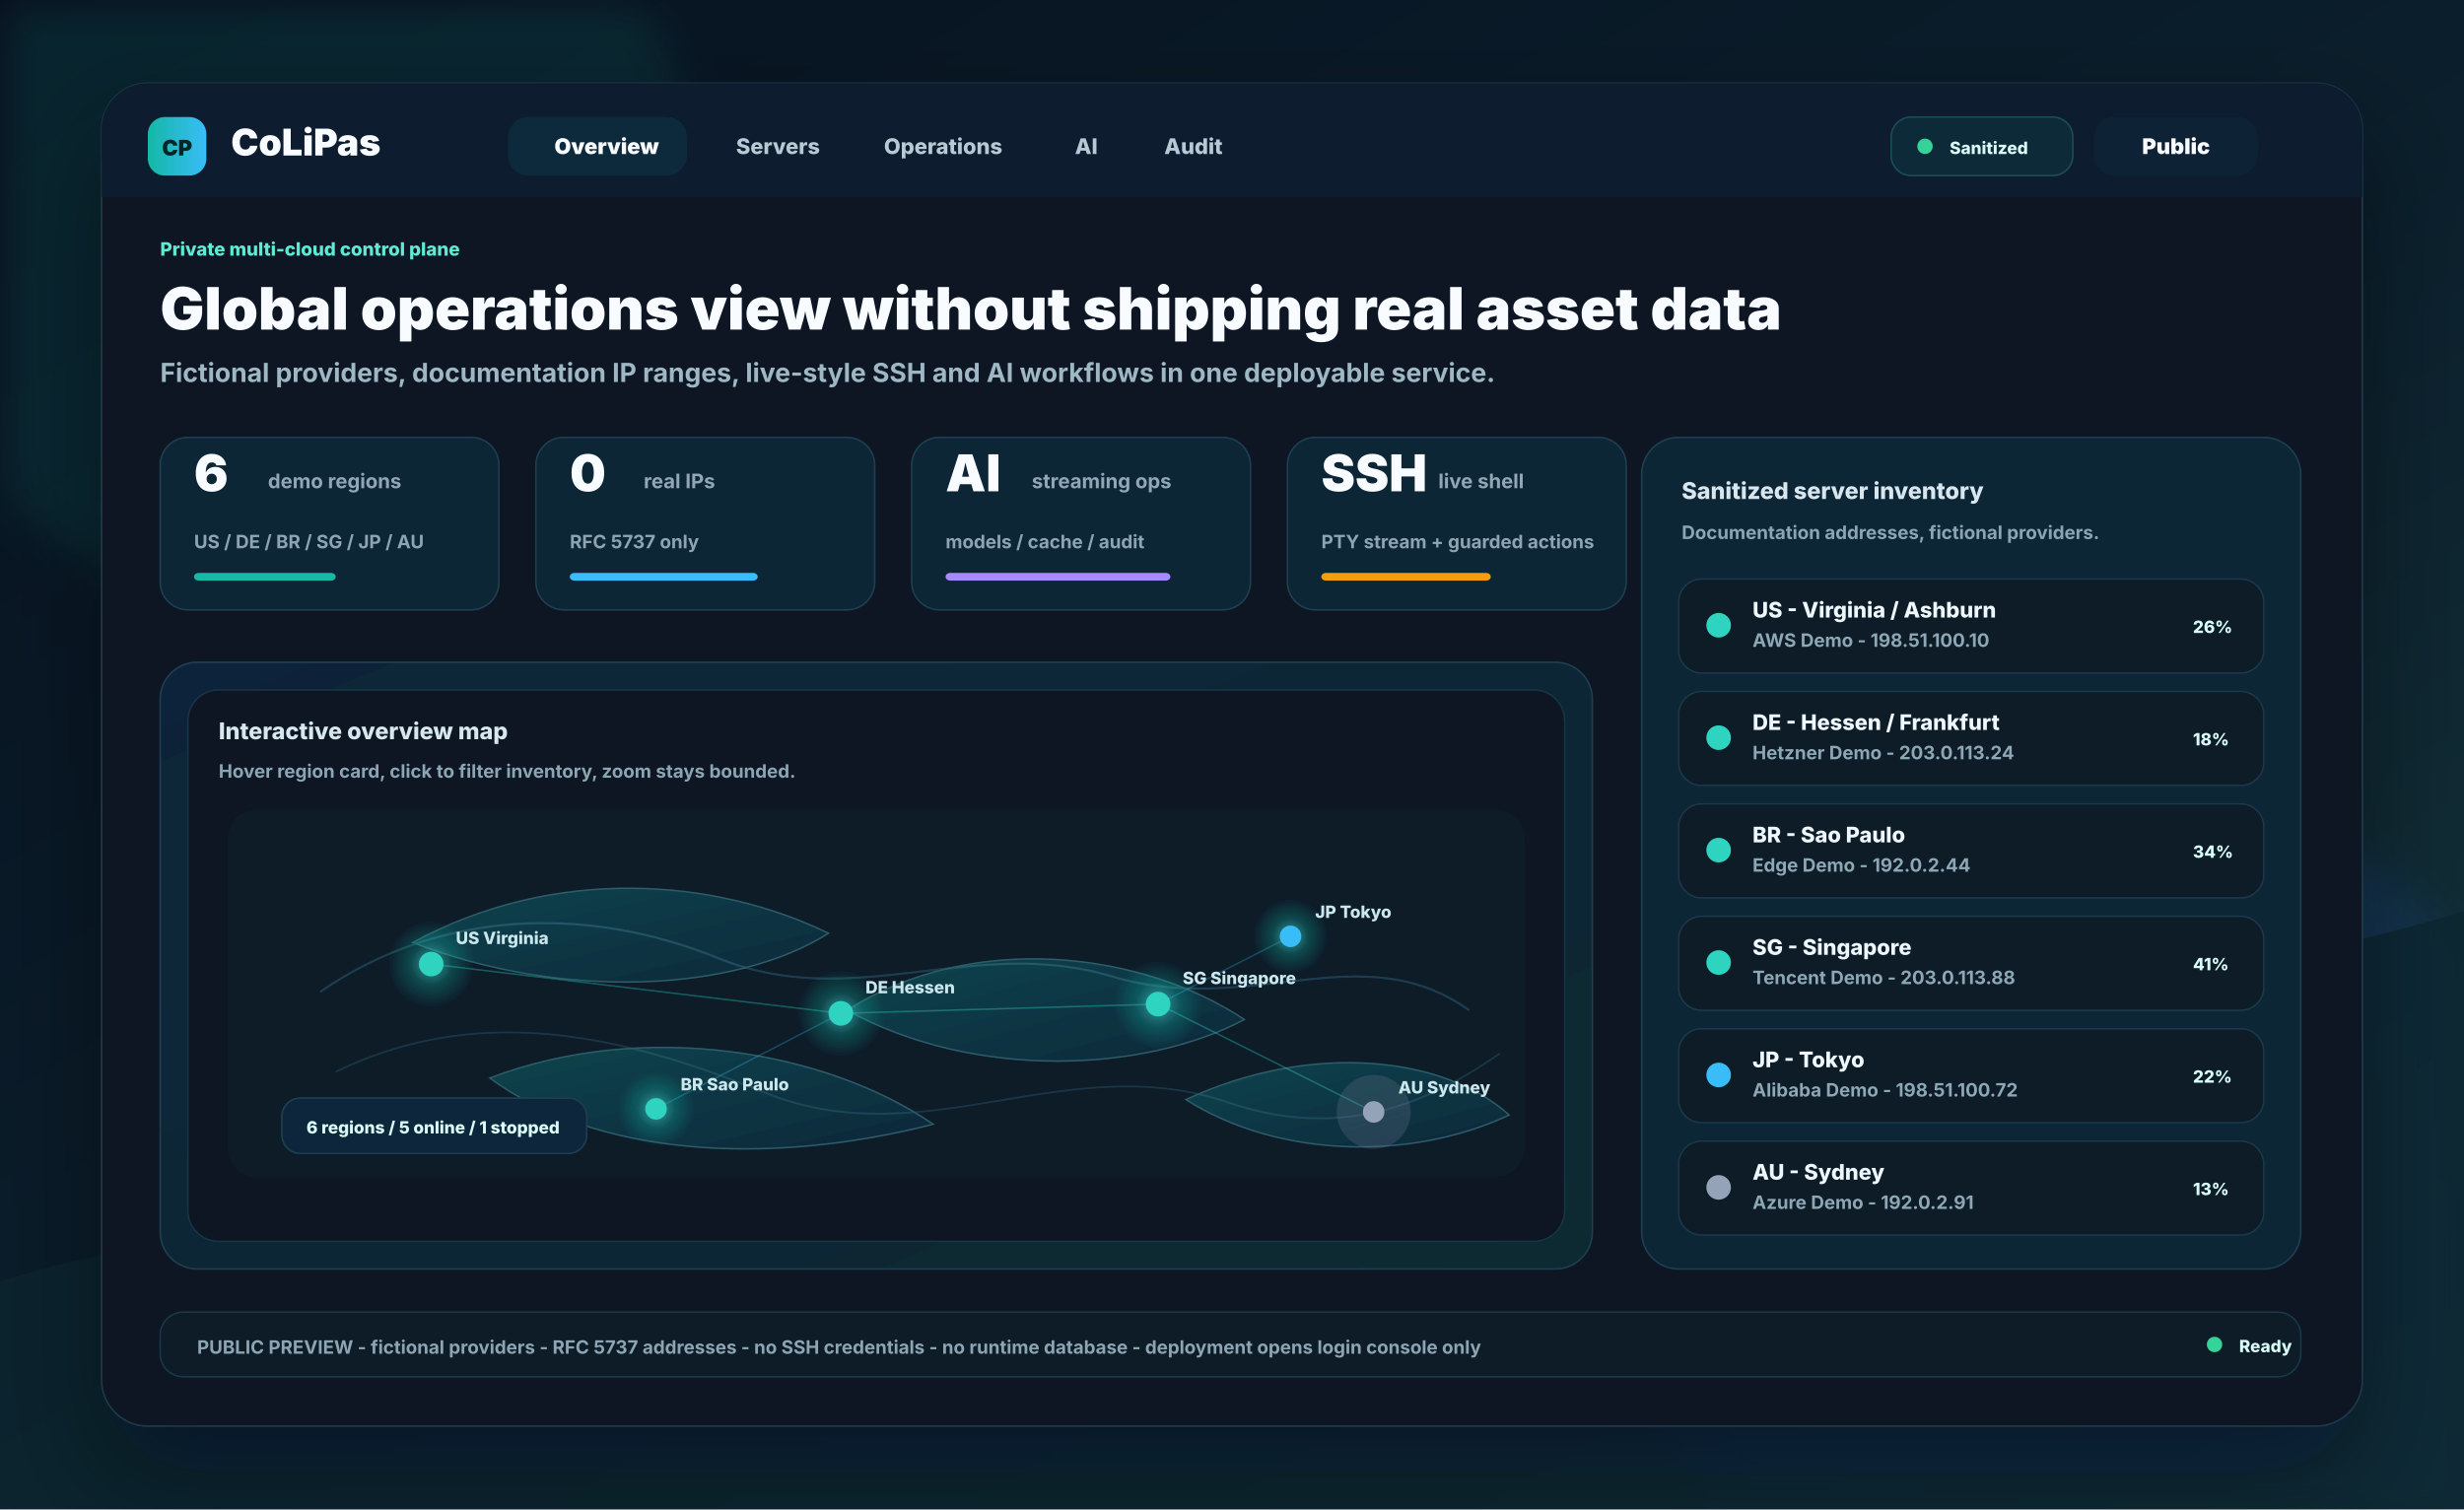
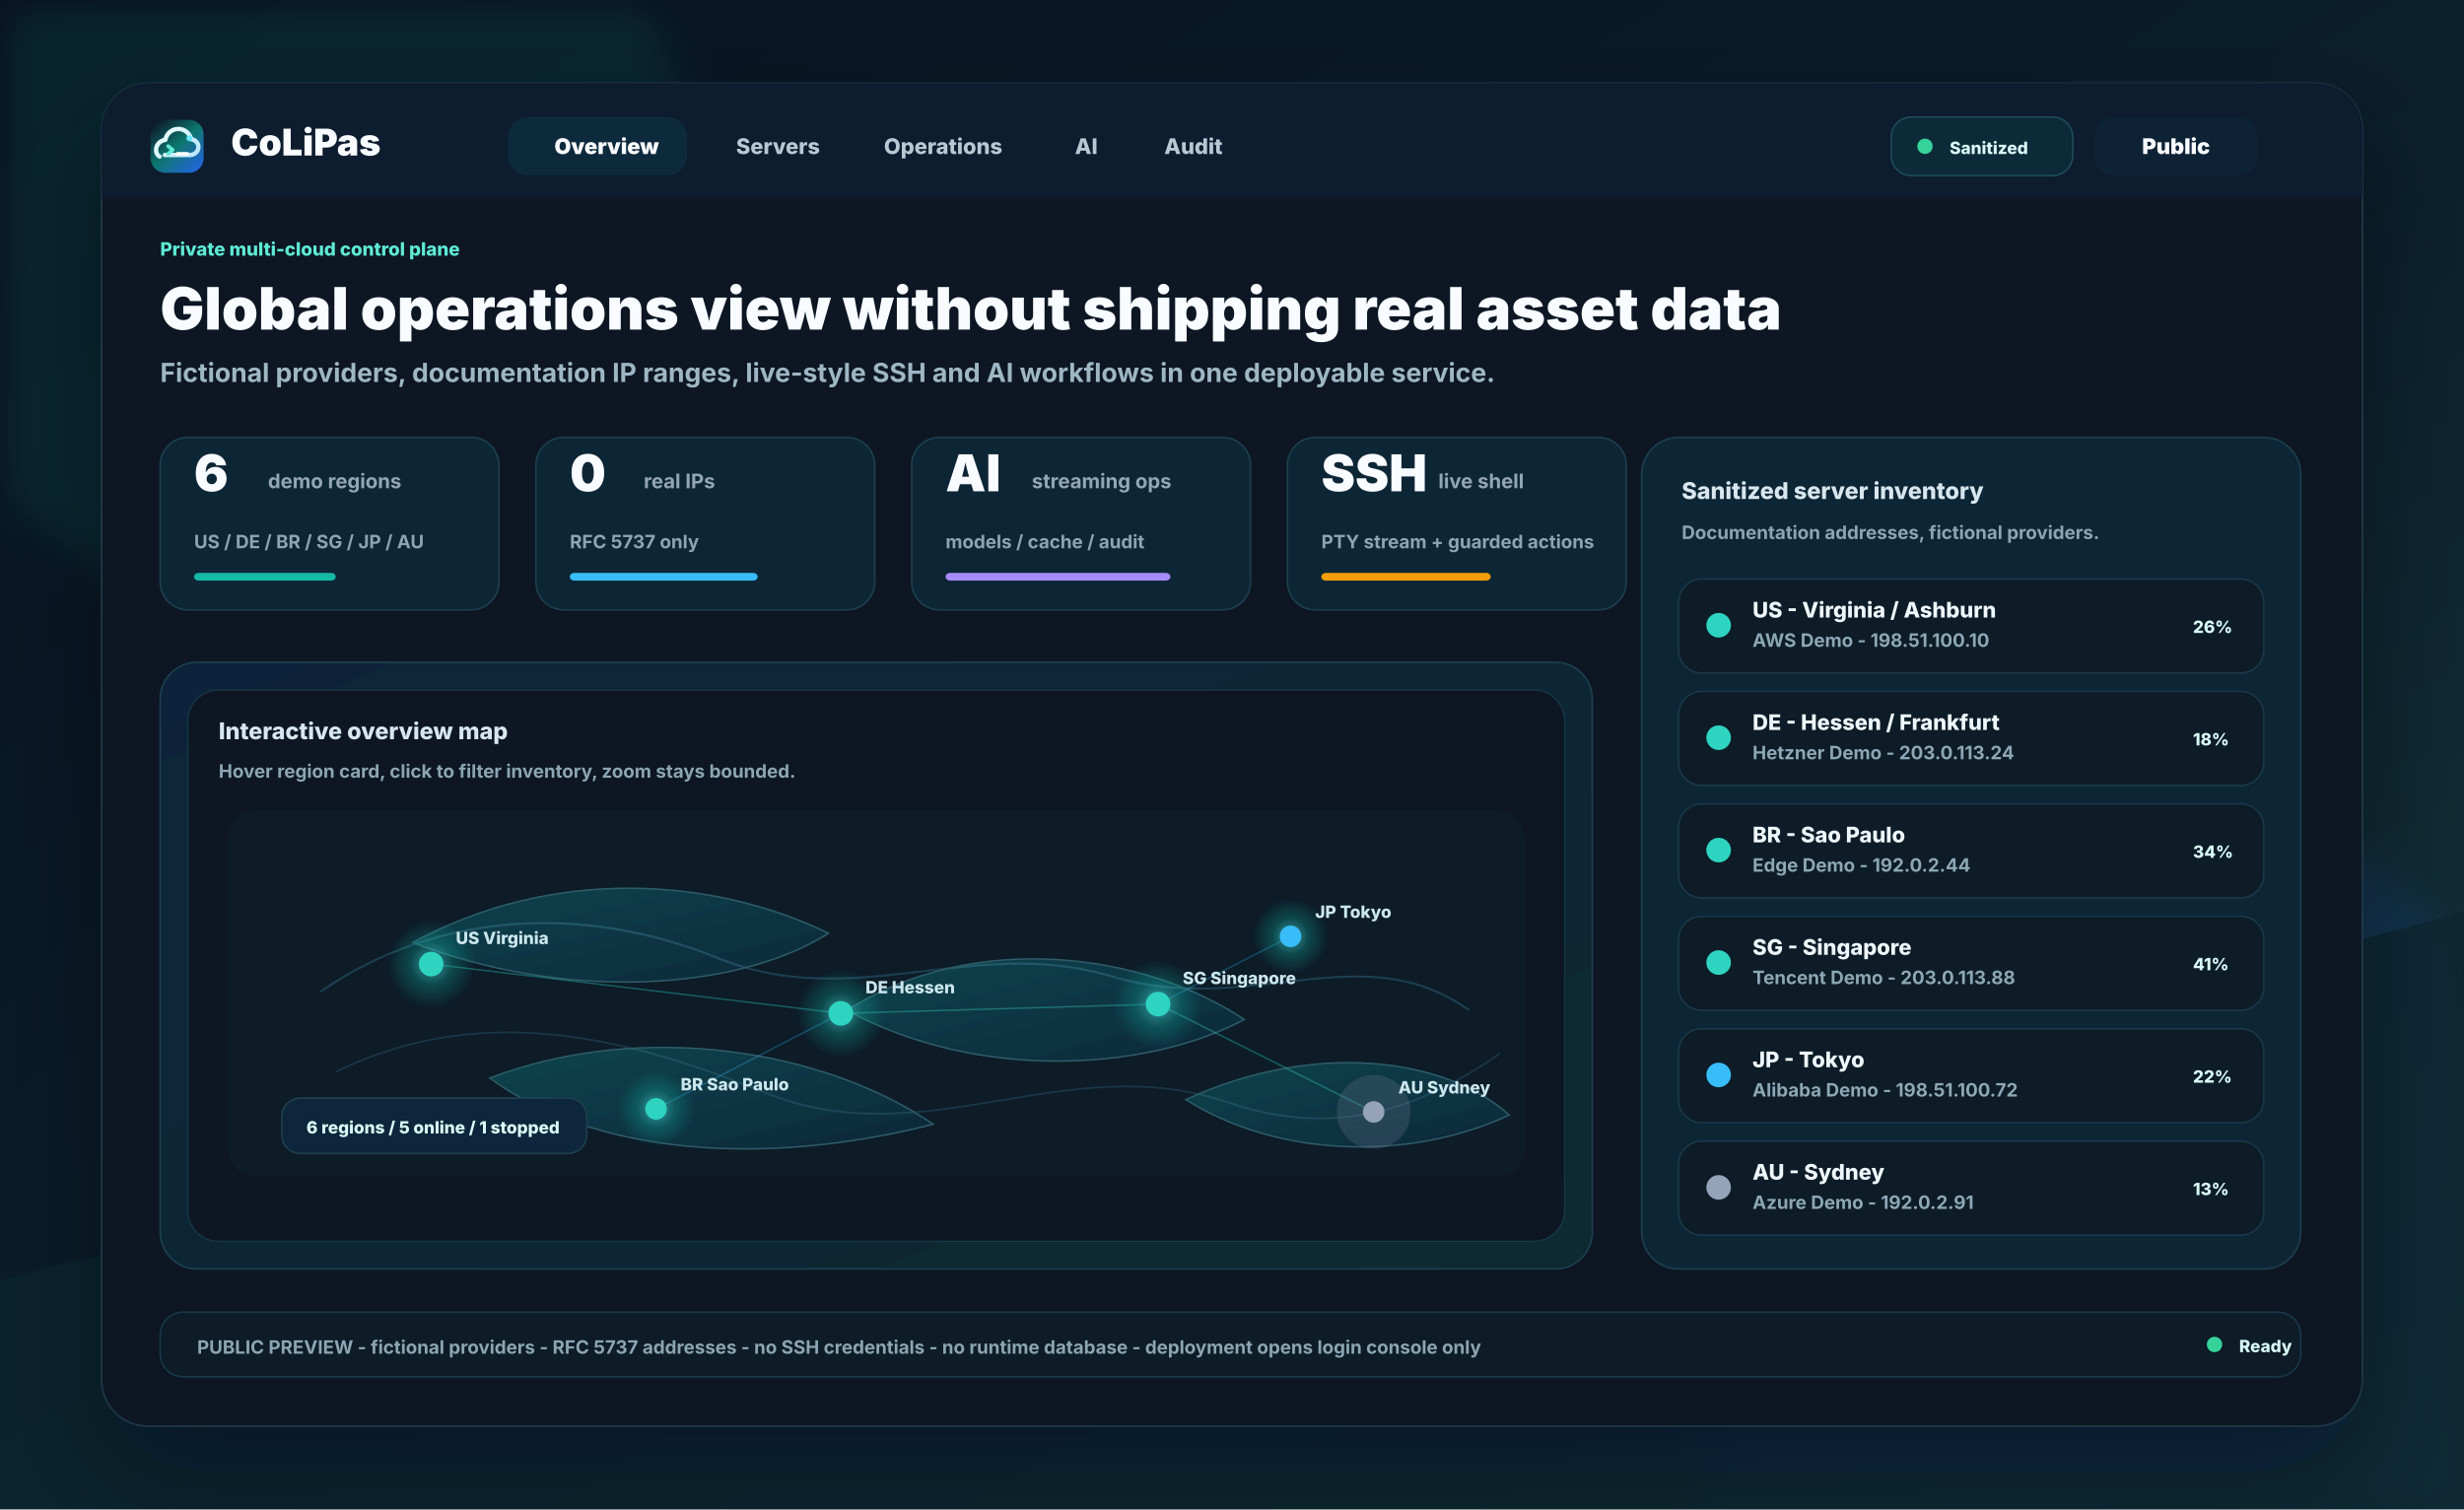
<svg xmlns="http://www.w3.org/2000/svg" width="1600" height="980" viewBox="0 0 1600 980" role="img" aria-labelledby="title desc">
  <defs>
    <linearGradient id="page" x1="0" y1="0" x2="1" y2="1">
      <stop offset="0" stop-color="#07111f" />
      <stop offset="0.54" stop-color="#0b1f2c" />
      <stop offset="1" stop-color="#15353b" />
    </linearGradient>
    <linearGradient id="panel" x1="0" y1="0" x2="1" y2="1">
      <stop offset="0" stop-color="#10243a" />
      <stop offset="1" stop-color="#0e2a31" />
    </linearGradient>
    <linearGradient id="accent" x1="0" y1="0" x2="1" y2="0">
      <stop offset="0" stop-color="#14b8a6" />
      <stop offset="1" stop-color="#38bdf8" />
+     </linearGradient>
+     <linearGradient id="colipasIconBg" x1="8" y1="4" x2="58" y2="62" gradientUnits="userSpaceOnUse">
+       <stop offset="0" stop-color="#0f172a" />
+       <stop offset="0.48" stop-color="#0f766e" />
+       <stop offset="1" stop-color="#2563eb" />
+     </linearGradient>
+     <linearGradient id="colipasIconEdge" x1="16" y1="13" x2="48" y2="49" gradientUnits="userSpaceOnUse">
+       <stop offset="0" stop-color="#ecfeff" />
+       <stop offset="1" stop-color="#bae6fd" />
    </linearGradient>
    <linearGradient id="mapGlow" x1="0" y1="0" x2="1" y2="1">
      <stop offset="0" stop-color="#1dd8c6" stop-opacity="0.22" />
      <stop offset="1" stop-color="#38bdf8" stop-opacity="0.08" />
    </linearGradient>
    <radialGradient id="nodeGlow" cx="50%" cy="50%" r="50%">
      <stop offset="0" stop-color="#67e8f9" stop-opacity="0.65" />
      <stop offset="0.48" stop-color="#14b8a6" stop-opacity="0.28" />
      <stop offset="1" stop-color="#14b8a6" stop-opacity="0" />
    </radialGradient>
    <filter id="shadow" x="-20%" y="-20%" width="140%" height="140%">
      <feDropShadow dx="0" dy="30" stdDeviation="34" flood-color="#000814" flood-opacity="0.38" />
    </filter>
    <filter id="soft" x="-40%" y="-40%" width="180%" height="180%">
      <feGaussianBlur stdDeviation="14" />
    </filter>
    <style>
      .ui { font-family: Inter, Segoe UI, Arial, sans-serif; letter-spacing: 0; }
      .muted { fill: #91a9b8; }
      .soft { fill: #c7d9e2; }
      .white { fill: #f8fbff; }
      .teal { fill: #2dd4bf; }
      .blue { fill: #38bdf8; }
      .title { font: 850 38px Inter, Segoe UI, Arial, sans-serif; fill: #f8fbff; }
      .sub { font: 650 17px Inter, Segoe UI, Arial, sans-serif; fill: #9fb6c3; }
      .eyebrow { font: 800 12px Inter, Segoe UI, Arial, sans-serif; fill: #5eead4; text-transform: uppercase; }
      .nav { font: 760 14px Inter, Segoe UI, Arial, sans-serif; fill: #b6c9d4; }
      .navActive { font: 850 14px Inter, Segoe UI, Arial, sans-serif; fill: #f8fbff; }
      .metric { font: 900 33px Inter, Segoe UI, Arial, sans-serif; fill: #f8fbff; }
      .metricLabel { font: 730 13px Inter, Segoe UI, Arial, sans-serif; fill: #92a7b5; }
      .label { font: 820 15px Inter, Segoe UI, Arial, sans-serif; fill: #d8e7ee; }
      .small { font: 700 12px Inter, Segoe UI, Arial, sans-serif; fill: #8da5b2; }
      .rowTitle { font: 840 14px Inter, Segoe UI, Arial, sans-serif; fill: #eef7fb; }
      .rowSub { font: 670 12px Inter, Segoe UI, Arial, sans-serif; fill: #8ea7b4; }
      .mapText { font: 820 11px Inter, Segoe UI, Arial, sans-serif; fill: #cbe7ee; }
      .chip { font: 800 11px Inter, Segoe UI, Arial, sans-serif; fill: #d9fbf8; }
    </style>
  </defs>
  <rect width="1600" height="980" fill="url(#page)" />
  <circle cx="198" cy="146" r="260" fill="#0f766e" opacity="0.18" filter="url(#soft)" />
  <circle cx="1360" cy="802" r="300" fill="#2563eb" opacity="0.14" filter="url(#soft)" />
  <path d="M0 832 C260 752 478 838 724 762 C958 690 1208 702 1600 592 L1600 980 L0 980Z" fill="#0b2530" opacity="0.78" />
  <g filter="url(#shadow)">
    <rect x="66" y="54" width="1468" height="872" rx="30" fill="#081724" stroke="#203949" />
    <rect x="66" y="54" width="1468" height="74" rx="30" fill="#0b1c2d" />
    <rect x="66" y="100" width="1468" height="28" fill="#0b1c2d" />
    <g transform="translate(96 76)">
-       <rect width="38" height="38" rx="11" fill="url(#accent)" />
-       <text x="19" y="25" text-anchor="middle" class="ui" font-size="14" font-weight="950" fill="#06272c">CP</text>
+       <g transform="scale(0.59375)">
+         <rect x="3" y="3" width="58" height="58" rx="16" fill="url(#colipasIconBg)" />
+         <path d="M18.6 41.5h27.2c5.3 0 9.5-3.8 9.5-8.7 0-4.4-3.4-8-7.8-8.6C45.8 17.8 40.2 13 33.5 13c-7.2 0-13.2 5.1-14.3 11.9C13.4 25.7 9 30.4 9 36c0 3.2 1.4 5.8 3.9 7.2" fill="none" stroke="url(#colipasIconEdge)" stroke-width="4.8" stroke-linecap="round" stroke-linejoin="round" />
+         <path d="M22.2 31.8l5 4.2-5 4.2" fill="none" stroke="#5eead4" stroke-width="4" stroke-linecap="round" stroke-linejoin="round" />
+         <path d="M32.4 40.2h10.8" fill="none" stroke="#f8fafc" stroke-width="4" stroke-linecap="round" />
+         <circle cx="45.4" cy="23.2" r="3.2" fill="#67e8f9" />
+       </g>
      <text x="54" y="25" class="ui" font-size="24" font-weight="900" fill="#f8fbff">CoLiPas</text>
    </g>
    <g transform="translate(330 76)">
      <rect width="116" height="38" rx="13" fill="#112b3d" />
      <text x="30" y="24" class="navActive ui">Overview</text>
      <text x="148" y="24" class="nav ui">Servers</text>
      <text x="244" y="24" class="nav ui">Operations</text>
      <text x="368" y="24" class="nav ui">AI</text>
      <text x="426" y="24" class="nav ui">Audit</text>
    </g>
    <g transform="translate(1228 76)">
      <rect width="118" height="38" rx="13" fill="#0f2a38" stroke="#1d4d5b" />
      <circle cx="22" cy="19" r="5" fill="#34d399" />
      <text x="38" y="24" class="chip ui">Sanitized</text>
      <rect x="132" width="106" height="38" rx="13" fill="#102235" />
      <text x="163" y="24" class="navActive ui">Public</text>
    </g>
    <g transform="translate(104 166)">
      <text x="0" y="0" class="eyebrow ui">Private multi-cloud control plane</text>
      <text x="0" y="48" class="title ui">Global operations view without shipping real asset data</text>
      <text x="0" y="82" class="sub ui">Fictional providers, documentation IP ranges, live-style SSH and AI workflows in one deployable service.</text>
    </g>
    <g transform="translate(104 284)">
      <g>
        <rect width="220" height="112" rx="18" fill="#0f2536" stroke="#1f4050" />
        <text x="22" y="35" class="metric ui">6</text>
        <text x="70" y="33" class="metricLabel ui">demo regions</text>
        <text x="22" y="72" class="small ui">US / DE / BR / SG / JP / AU</text>
        <rect x="22" y="88" width="92" height="5" rx="3" fill="#14b8a6" />
      </g>
      <g transform="translate(244 0)">
        <rect width="220" height="112" rx="18" fill="#0f2536" stroke="#1f4050" />
        <text x="22" y="35" class="metric ui">0</text>
        <text x="70" y="33" class="metricLabel ui">real IPs</text>
        <text x="22" y="72" class="small ui">RFC 5737 only</text>
        <rect x="22" y="88" width="122" height="5" rx="3" fill="#38bdf8" />
      </g>
      <g transform="translate(488 0)">
        <rect width="220" height="112" rx="18" fill="#0f2536" stroke="#1f4050" />
        <text x="22" y="35" class="metric ui">AI</text>
        <text x="78" y="33" class="metricLabel ui">streaming ops</text>
        <text x="22" y="72" class="small ui">models / cache / audit</text>
        <rect x="22" y="88" width="146" height="5" rx="3" fill="#a78bfa" />
      </g>
      <g transform="translate(732 0)">
        <rect width="220" height="112" rx="18" fill="#0f2536" stroke="#1f4050" />
        <text x="22" y="35" class="metric ui">SSH</text>
        <text x="98" y="33" class="metricLabel ui">live shell</text>
        <text x="22" y="72" class="small ui">PTY stream + guarded actions</text>
        <rect x="22" y="88" width="110" height="5" rx="3" fill="#f59e0b" />
      </g>
    </g>
    <g transform="translate(104 430)">
      <rect width="930" height="394" rx="24" fill="url(#panel)" stroke="#1f4050" />
      <rect x="18" y="18" width="894" height="358" rx="20" fill="#071622" stroke="#173444" />
      <text x="38" y="50" class="label ui">Interactive overview map</text>
      <text x="38" y="75" class="small ui">Hover region card, click to filter inventory, zoom stays bounded.</text>
      <g transform="translate(44 96)">
        <rect x="0" y="0" width="842" height="238" rx="18" fill="#0b1b28" />
        <path d="M60 118 C138 64 234 62 318 96 C406 132 484 81 574 108 C664 135 736 80 806 130" fill="none" stroke="#244759" stroke-width="1.4" opacity="0.8" />
        <path d="M70 170 C168 122 266 150 350 184 C454 225 545 154 650 190 C724 215 780 190 826 158" fill="none" stroke="#1f3b4b" stroke-width="1.2" opacity="0.8" />
        <path d="M120 86 C212 36 316 44 390 80 C330 118 218 124 120 86Z" fill="url(#mapGlow)" stroke="#2d5b68" />
        <path d="M402 130 C484 78 594 92 660 136 C596 170 486 176 402 130Z" fill="url(#mapGlow)" stroke="#2d5b68" />
        <path d="M170 174 C270 136 388 156 458 204 C348 232 238 224 170 174Z" fill="url(#mapGlow)" stroke="#2d5b68" />
        <path d="M622 188 C704 150 790 160 832 198 C768 228 682 226 622 188Z" fill="url(#mapGlow)" stroke="#2d5b68" />
        <line x1="132" y1="100" x2="398" y2="132" stroke="#2dd4bf" stroke-opacity="0.36" />
        <line x1="398" y1="132" x2="604" y2="126" stroke="#2dd4bf" stroke-opacity="0.36" />
        <line x1="604" y1="126" x2="744" y2="196" stroke="#2dd4bf" stroke-opacity="0.36" />
        <line x1="398" y1="132" x2="278" y2="194" stroke="#38bdf8" stroke-opacity="0.28" />
        <line x1="604" y1="126" x2="690" y2="82" stroke="#38bdf8" stroke-opacity="0.28" />
        <g transform="translate(132 100)">
          <circle r="29" fill="url(#nodeGlow)" />
          <circle r="8" fill="#2dd4bf" />
          <text x="16" y="-13" class="mapText ui">US Virginia</text>
        </g>
        <g transform="translate(398 132)">
          <circle r="29" fill="url(#nodeGlow)" />
          <circle r="8" fill="#2dd4bf" />
          <text x="16" y="-13" class="mapText ui">DE Hessen</text>
        </g>
        <g transform="translate(278 194)">
          <circle r="25" fill="url(#nodeGlow)" />
          <circle r="7" fill="#2dd4bf" />
          <text x="16" y="-12" class="mapText ui">BR Sao Paulo</text>
        </g>
        <g transform="translate(604 126)">
          <circle r="29" fill="url(#nodeGlow)" />
          <circle r="8" fill="#2dd4bf" />
          <text x="16" y="-13" class="mapText ui">SG Singapore</text>
        </g>
        <g transform="translate(690 82)">
          <circle r="25" fill="url(#nodeGlow)" />
          <circle r="7" fill="#38bdf8" />
          <text x="16" y="-12" class="mapText ui">JP Tokyo</text>
        </g>
        <g transform="translate(744 196)">
          <circle r="24" fill="#64748b" opacity="0.28" />
          <circle r="7" fill="#94a3b8" />
          <text x="16" y="-12" class="mapText ui">AU Sydney</text>
        </g>
        <g transform="translate(35 187)">
          <rect width="198" height="36" rx="12" fill="#10283a" stroke="#1f4050" />
          <text x="16" y="23" class="chip ui">6 regions / 5 online / 1 stopped</text>
        </g>
      </g>
    </g>
    <g transform="translate(1066 284)">
      <rect width="428" height="540" rx="24" fill="#0f2536" stroke="#1f4050" />
      <text x="26" y="40" class="label ui">Sanitized server inventory</text>
      <text x="26" y="66" class="small ui">Documentation addresses, fictional providers.</text>
      <g transform="translate(24 92)">
        <rect width="380" height="61" rx="15" fill="#0a1a27" stroke="#1a394a" />
        <circle cx="26" cy="30" r="8" fill="#2dd4bf" />
        <text x="48" y="25" class="rowTitle ui">US - Virginia / Ashburn</text>
        <text x="48" y="44" class="rowSub ui">AWS Demo - 198.51.100.10</text>
        <text x="334" y="35" class="chip ui">26%</text>
      </g>
      <g transform="translate(24 165)">
        <rect width="380" height="61" rx="15" fill="#0a1a27" stroke="#1a394a" />
        <circle cx="26" cy="30" r="8" fill="#2dd4bf" />
        <text x="48" y="25" class="rowTitle ui">DE - Hessen / Frankfurt</text>
        <text x="48" y="44" class="rowSub ui">Hetzner Demo - 203.0.113.24</text>
        <text x="334" y="35" class="chip ui">18%</text>
      </g>
      <g transform="translate(24 238)">
        <rect width="380" height="61" rx="15" fill="#0a1a27" stroke="#1a394a" />
        <circle cx="26" cy="30" r="8" fill="#2dd4bf" />
        <text x="48" y="25" class="rowTitle ui">BR - Sao Paulo</text>
        <text x="48" y="44" class="rowSub ui">Edge Demo - 192.0.2.44</text>
        <text x="334" y="35" class="chip ui">34%</text>
      </g>
      <g transform="translate(24 311)">
        <rect width="380" height="61" rx="15" fill="#0a1a27" stroke="#1a394a" />
        <circle cx="26" cy="30" r="8" fill="#2dd4bf" />
        <text x="48" y="25" class="rowTitle ui">SG - Singapore</text>
        <text x="48" y="44" class="rowSub ui">Tencent Demo - 203.0.113.88</text>
        <text x="334" y="35" class="chip ui">41%</text>
      </g>
      <g transform="translate(24 384)">
        <rect width="380" height="61" rx="15" fill="#0a1a27" stroke="#1a394a" />
        <circle cx="26" cy="30" r="8" fill="#38bdf8" />
        <text x="48" y="25" class="rowTitle ui">JP - Tokyo</text>
        <text x="48" y="44" class="rowSub ui">Alibaba Demo - 198.51.100.72</text>
        <text x="334" y="35" class="chip ui">22%</text>
      </g>
      <g transform="translate(24 457)">
        <rect width="380" height="61" rx="15" fill="#0a1a27" stroke="#1a394a" />
        <circle cx="26" cy="30" r="8" fill="#94a3b8" />
        <text x="48" y="25" class="rowTitle ui">AU - Sydney</text>
        <text x="48" y="44" class="rowSub ui">Azure Demo - 192.0.2.91</text>
        <text x="334" y="35" class="chip ui">13%</text>
      </g>
    </g>
    <g transform="translate(104 852)">
      <rect width="1390" height="42" rx="15" fill="#0a1a27" stroke="#1a394a" />
      <text x="24" y="27" class="small ui">PUBLIC PREVIEW - fictional providers - RFC 5737 addresses - no SSH credentials - no runtime database - deployment opens login console only</text>
      <circle cx="1334" cy="21" r="5" fill="#34d399" />
      <text x="1350" y="26" class="chip ui">Ready</text>
    </g>
  </g>
</svg>
